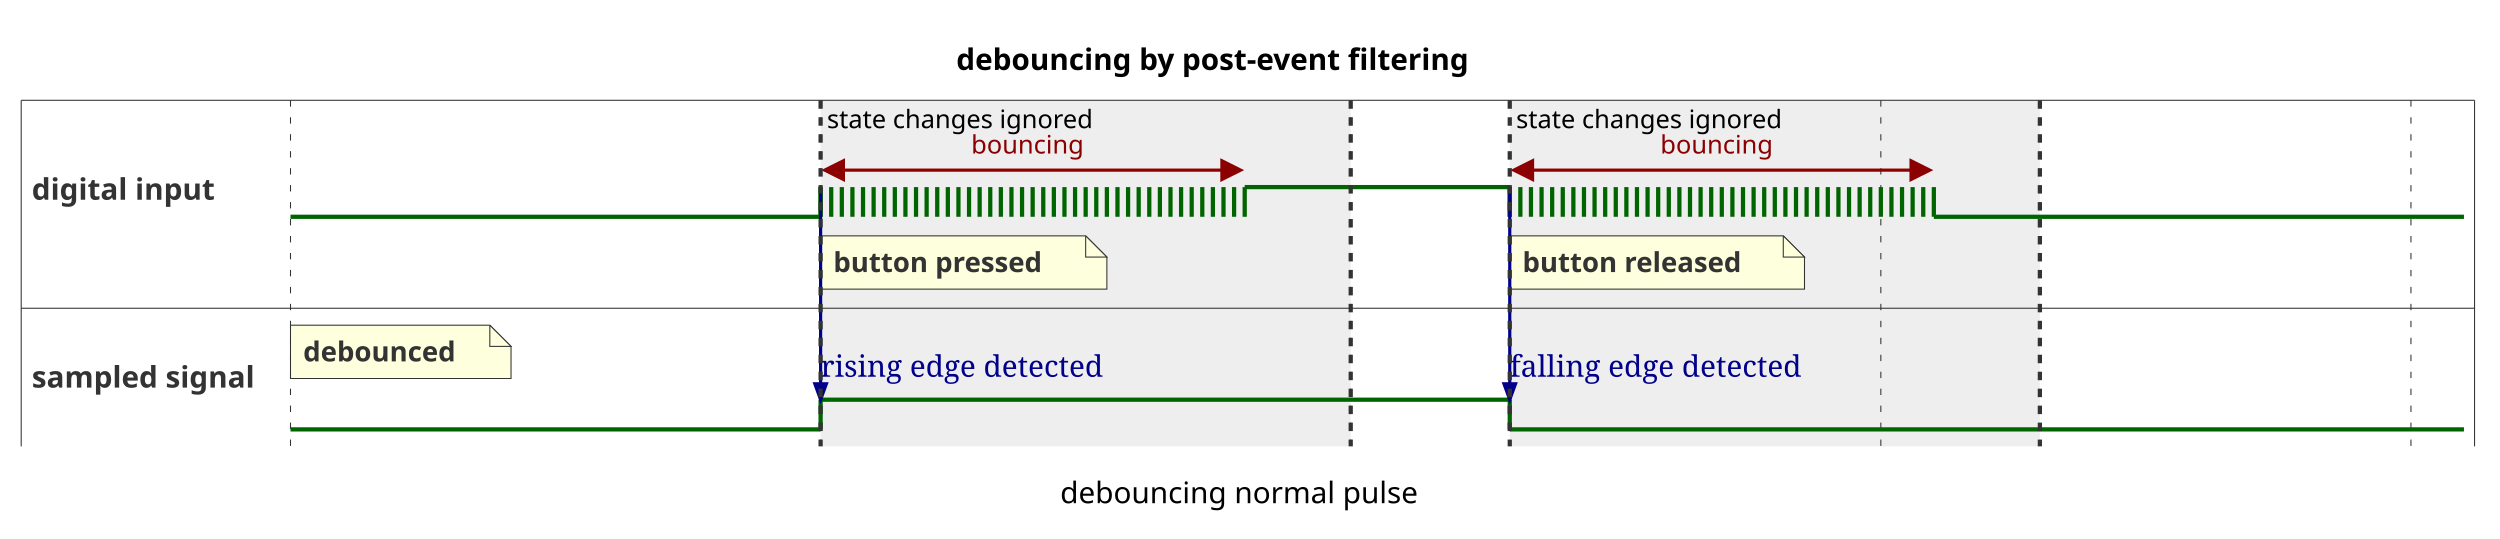
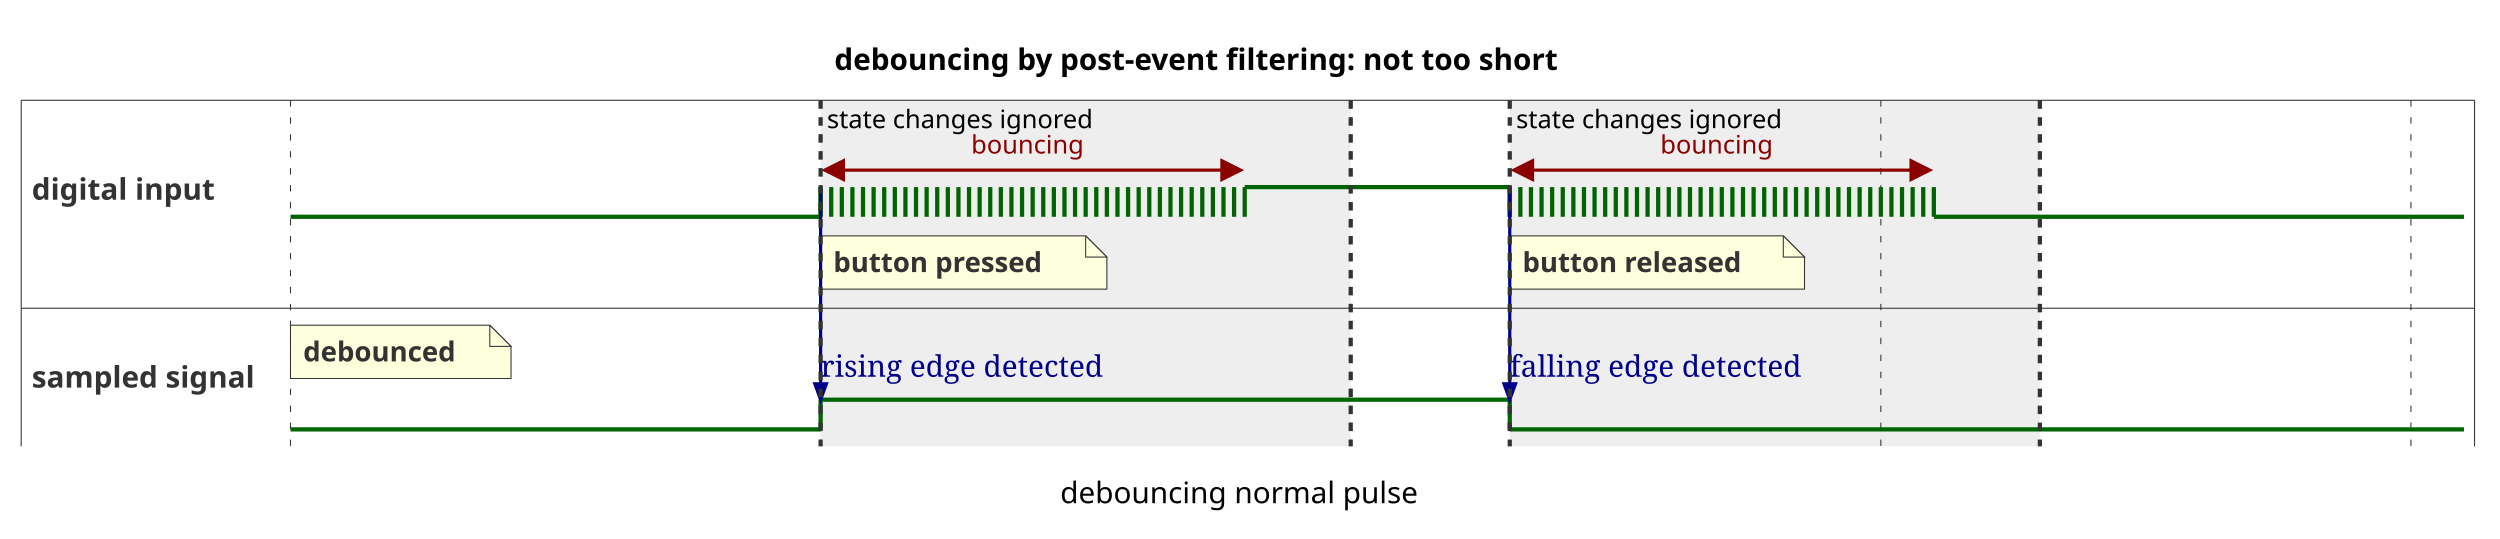
<svg xmlns="http://www.w3.org/2000/svg" contentStyleType="text/css" height="254px" preserveAspectRatio="none" style="width:1179px;height:254px;background:#FFFFFF;" version="1.1" viewBox="0 0 1179 254" width="1179px" zoomAndPan="magnify">
  <defs />
  <g>
-     <text fill="#000000" font-family="sans-serif" font-size="14" font-weight="bold" lengthAdjust="spacing" textLength="274" x="451" y="32.995">debouncing by post-event filtering</text>
+     <text fill="#000000" font-family="sans-serif" font-size="14" font-weight="bold" lengthAdjust="spacing" textLength="389" x="393.5" y="32.995">debouncing by post-event filtering: not too short</text>
    <line style="stroke:#333333;stroke-width:0.5;" x1="10" x2="10" y1="47.297" y2="210.5" />
    <line style="stroke:#333333;stroke-width:0.5;" x1="1167" x2="1167" y1="47.297" y2="210.5" />
    <rect fill="#EEEEEE" height="163.203" style="stroke:none;stroke-width:1.0;" width="250" x="387" y="47.297" />
    <rect fill="#EEEEEE" height="163.203" style="stroke:none;stroke-width:1.0;" width="250" x="712" y="47.297" />
    <line style="stroke:#333333;stroke-width:0.5;stroke-dasharray:3.0,5.0;" x1="137" x2="137" y1="47.297" y2="210.5" />
    <line style="stroke:#333333;stroke-width:0.5;stroke-dasharray:3.0,5.0;" x1="387" x2="387" y1="47.297" y2="210.5" />
    <line style="stroke:#333333;stroke-width:0.5;stroke-dasharray:3.0,5.0;" x1="637" x2="637" y1="47.297" y2="210.5" />
    <line style="stroke:#333333;stroke-width:0.5;stroke-dasharray:3.0,5.0;" x1="887" x2="887" y1="47.297" y2="210.5" />
    <line style="stroke:#333333;stroke-width:0.5;stroke-dasharray:3.0,5.0;" x1="1137" x2="1137" y1="47.297" y2="210.5" />
    <line style="stroke:#333333;stroke-width:0.5;" x1="10" x2="1167" y1="47.297" y2="47.297" />
    <text fill="#333333" font-family="sans-serif" font-size="14" font-weight="bold" lengthAdjust="spacing" textLength="92" x="15" y="94.194">digital input</text>
    <line style="stroke:#006400;stroke-width:2.0;" x1="137" x2="137" y1="102.234" y2="102.234" />
    <line style="stroke:#006400;stroke-width:2.0;" x1="137" x2="387" y1="102.234" y2="102.234" />
    <line style="stroke:#006400;stroke-width:2.0;" x1="387" x2="387" y1="88.234" y2="102.234" />
    <line style="stroke:#006400;stroke-width:2.0;" x1="387" x2="387" y1="88.234" y2="102.234" />
    <line style="stroke:#006400;stroke-width:2.0;" x1="392" x2="392" y1="88.234" y2="102.234" />
    <line style="stroke:#006400;stroke-width:2.0;" x1="397" x2="397" y1="88.234" y2="102.234" />
    <line style="stroke:#006400;stroke-width:2.0;" x1="402" x2="402" y1="88.234" y2="102.234" />
    <line style="stroke:#006400;stroke-width:2.0;" x1="407" x2="407" y1="88.234" y2="102.234" />
    <line style="stroke:#006400;stroke-width:2.0;" x1="412" x2="412" y1="88.234" y2="102.234" />
    <line style="stroke:#006400;stroke-width:2.0;" x1="417" x2="417" y1="88.234" y2="102.234" />
    <line style="stroke:#006400;stroke-width:2.0;" x1="422" x2="422" y1="88.234" y2="102.234" />
    <line style="stroke:#006400;stroke-width:2.0;" x1="427" x2="427" y1="88.234" y2="102.234" />
    <line style="stroke:#006400;stroke-width:2.0;" x1="432" x2="432" y1="88.234" y2="102.234" />
    <line style="stroke:#006400;stroke-width:2.0;" x1="437" x2="437" y1="88.234" y2="102.234" />
    <line style="stroke:#006400;stroke-width:2.0;" x1="442" x2="442" y1="88.234" y2="102.234" />
    <line style="stroke:#006400;stroke-width:2.0;" x1="447" x2="447" y1="88.234" y2="102.234" />
    <line style="stroke:#006400;stroke-width:2.0;" x1="452" x2="452" y1="88.234" y2="102.234" />
    <line style="stroke:#006400;stroke-width:2.0;" x1="457" x2="457" y1="88.234" y2="102.234" />
    <line style="stroke:#006400;stroke-width:2.0;" x1="462" x2="462" y1="88.234" y2="102.234" />
    <line style="stroke:#006400;stroke-width:2.0;" x1="467" x2="467" y1="88.234" y2="102.234" />
    <line style="stroke:#006400;stroke-width:2.0;" x1="472" x2="472" y1="88.234" y2="102.234" />
    <line style="stroke:#006400;stroke-width:2.0;" x1="477" x2="477" y1="88.234" y2="102.234" />
    <line style="stroke:#006400;stroke-width:2.0;" x1="482" x2="482" y1="88.234" y2="102.234" />
    <line style="stroke:#006400;stroke-width:2.0;" x1="487" x2="487" y1="88.234" y2="102.234" />
    <line style="stroke:#006400;stroke-width:2.0;" x1="492" x2="492" y1="88.234" y2="102.234" />
    <line style="stroke:#006400;stroke-width:2.0;" x1="497" x2="497" y1="88.234" y2="102.234" />
    <line style="stroke:#006400;stroke-width:2.0;" x1="502" x2="502" y1="88.234" y2="102.234" />
    <line style="stroke:#006400;stroke-width:2.0;" x1="507" x2="507" y1="88.234" y2="102.234" />
    <line style="stroke:#006400;stroke-width:2.0;" x1="512" x2="512" y1="88.234" y2="102.234" />
    <line style="stroke:#006400;stroke-width:2.0;" x1="517" x2="517" y1="88.234" y2="102.234" />
    <line style="stroke:#006400;stroke-width:2.0;" x1="522" x2="522" y1="88.234" y2="102.234" />
    <line style="stroke:#006400;stroke-width:2.0;" x1="527" x2="527" y1="88.234" y2="102.234" />
    <line style="stroke:#006400;stroke-width:2.0;" x1="532" x2="532" y1="88.234" y2="102.234" />
    <line style="stroke:#006400;stroke-width:2.0;" x1="537" x2="537" y1="88.234" y2="102.234" />
    <line style="stroke:#006400;stroke-width:2.0;" x1="542" x2="542" y1="88.234" y2="102.234" />
    <line style="stroke:#006400;stroke-width:2.0;" x1="547" x2="547" y1="88.234" y2="102.234" />
    <line style="stroke:#006400;stroke-width:2.0;" x1="552" x2="552" y1="88.234" y2="102.234" />
    <line style="stroke:#006400;stroke-width:2.0;" x1="557" x2="557" y1="88.234" y2="102.234" />
    <line style="stroke:#006400;stroke-width:2.0;" x1="562" x2="562" y1="88.234" y2="102.234" />
    <line style="stroke:#006400;stroke-width:2.0;" x1="567" x2="567" y1="88.234" y2="102.234" />
    <line style="stroke:#006400;stroke-width:2.0;" x1="572" x2="572" y1="88.234" y2="102.234" />
    <line style="stroke:#006400;stroke-width:2.0;" x1="577" x2="577" y1="88.234" y2="102.234" />
    <line style="stroke:#006400;stroke-width:2.0;" x1="582" x2="582" y1="88.234" y2="102.234" />
    <line style="stroke:#006400;stroke-width:2.0;" x1="587" x2="587" y1="88.234" y2="102.234" />
    <line style="stroke:#006400;stroke-width:2.0;" x1="587" x2="712" y1="88.234" y2="88.234" />
    <line style="stroke:#006400;stroke-width:2.0;" x1="712" x2="712" y1="88.234" y2="102.234" />
    <line style="stroke:#006400;stroke-width:2.0;" x1="712" x2="712" y1="88.234" y2="102.234" />
    <line style="stroke:#006400;stroke-width:2.0;" x1="717" x2="717" y1="88.234" y2="102.234" />
    <line style="stroke:#006400;stroke-width:2.0;" x1="722" x2="722" y1="88.234" y2="102.234" />
    <line style="stroke:#006400;stroke-width:2.0;" x1="727" x2="727" y1="88.234" y2="102.234" />
    <line style="stroke:#006400;stroke-width:2.0;" x1="732" x2="732" y1="88.234" y2="102.234" />
    <line style="stroke:#006400;stroke-width:2.0;" x1="737" x2="737" y1="88.234" y2="102.234" />
    <line style="stroke:#006400;stroke-width:2.0;" x1="742" x2="742" y1="88.234" y2="102.234" />
    <line style="stroke:#006400;stroke-width:2.0;" x1="747" x2="747" y1="88.234" y2="102.234" />
    <line style="stroke:#006400;stroke-width:2.0;" x1="752" x2="752" y1="88.234" y2="102.234" />
    <line style="stroke:#006400;stroke-width:2.0;" x1="757" x2="757" y1="88.234" y2="102.234" />
    <line style="stroke:#006400;stroke-width:2.0;" x1="762" x2="762" y1="88.234" y2="102.234" />
    <line style="stroke:#006400;stroke-width:2.0;" x1="767" x2="767" y1="88.234" y2="102.234" />
    <line style="stroke:#006400;stroke-width:2.0;" x1="772" x2="772" y1="88.234" y2="102.234" />
    <line style="stroke:#006400;stroke-width:2.0;" x1="777" x2="777" y1="88.234" y2="102.234" />
    <line style="stroke:#006400;stroke-width:2.0;" x1="782" x2="782" y1="88.234" y2="102.234" />
    <line style="stroke:#006400;stroke-width:2.0;" x1="787" x2="787" y1="88.234" y2="102.234" />
    <line style="stroke:#006400;stroke-width:2.0;" x1="792" x2="792" y1="88.234" y2="102.234" />
    <line style="stroke:#006400;stroke-width:2.0;" x1="797" x2="797" y1="88.234" y2="102.234" />
    <line style="stroke:#006400;stroke-width:2.0;" x1="802" x2="802" y1="88.234" y2="102.234" />
    <line style="stroke:#006400;stroke-width:2.0;" x1="807" x2="807" y1="88.234" y2="102.234" />
    <line style="stroke:#006400;stroke-width:2.0;" x1="812" x2="812" y1="88.234" y2="102.234" />
    <line style="stroke:#006400;stroke-width:2.0;" x1="817" x2="817" y1="88.234" y2="102.234" />
    <line style="stroke:#006400;stroke-width:2.0;" x1="822" x2="822" y1="88.234" y2="102.234" />
    <line style="stroke:#006400;stroke-width:2.0;" x1="827" x2="827" y1="88.234" y2="102.234" />
    <line style="stroke:#006400;stroke-width:2.0;" x1="832" x2="832" y1="88.234" y2="102.234" />
    <line style="stroke:#006400;stroke-width:2.0;" x1="837" x2="837" y1="88.234" y2="102.234" />
    <line style="stroke:#006400;stroke-width:2.0;" x1="842" x2="842" y1="88.234" y2="102.234" />
    <line style="stroke:#006400;stroke-width:2.0;" x1="847" x2="847" y1="88.234" y2="102.234" />
    <line style="stroke:#006400;stroke-width:2.0;" x1="852" x2="852" y1="88.234" y2="102.234" />
    <line style="stroke:#006400;stroke-width:2.0;" x1="857" x2="857" y1="88.234" y2="102.234" />
    <line style="stroke:#006400;stroke-width:2.0;" x1="862" x2="862" y1="88.234" y2="102.234" />
    <line style="stroke:#006400;stroke-width:2.0;" x1="867" x2="867" y1="88.234" y2="102.234" />
    <line style="stroke:#006400;stroke-width:2.0;" x1="872" x2="872" y1="88.234" y2="102.234" />
    <line style="stroke:#006400;stroke-width:2.0;" x1="877" x2="877" y1="88.234" y2="102.234" />
    <line style="stroke:#006400;stroke-width:2.0;" x1="882" x2="882" y1="88.234" y2="102.234" />
    <line style="stroke:#006400;stroke-width:2.0;" x1="887" x2="887" y1="88.234" y2="102.234" />
    <line style="stroke:#006400;stroke-width:2.0;" x1="892" x2="892" y1="88.234" y2="102.234" />
    <line style="stroke:#006400;stroke-width:2.0;" x1="897" x2="897" y1="88.234" y2="102.234" />
    <line style="stroke:#006400;stroke-width:2.0;" x1="902" x2="902" y1="88.234" y2="102.234" />
    <line style="stroke:#006400;stroke-width:2.0;" x1="907" x2="907" y1="88.234" y2="102.234" />
    <line style="stroke:#006400;stroke-width:2.0;" x1="912" x2="912" y1="88.234" y2="102.234" />
    <line style="stroke:#006400;stroke-width:2.0;" x1="912" x2="1162" y1="102.234" y2="102.234" />
    <line style="stroke:#8B0000;stroke-width:1.5;" x1="389.5" x2="584.5" y1="80.234" y2="80.234" />
    <polygon fill="#8B0000" points="397.5,84.234,397.5,76.234,389.5,80.234" style="stroke:#8B0000;stroke-width:2.0;" />
    <polygon fill="#8B0000" points="576.5,84.234,576.5,76.234,584.5,80.234" style="stroke:#8B0000;stroke-width:2.0;" />
    <text fill="#8B0000" font-family="sans-serif" font-size="12" lengthAdjust="spacing" textLength="58" x="458" y="72.404">bouncing</text>
    <line style="stroke:#8B0000;stroke-width:1.5;" x1="714.5" x2="909.5" y1="80.234" y2="80.234" />
    <polygon fill="#8B0000" points="722.5,84.234,722.5,76.234,714.5,80.234" style="stroke:#8B0000;stroke-width:2.0;" />
    <polygon fill="#8B0000" points="901.5,84.234,901.5,76.234,909.5,80.234" style="stroke:#8B0000;stroke-width:2.0;" />
    <text fill="#8B0000" font-family="sans-serif" font-size="12" lengthAdjust="spacing" textLength="58" x="783" y="72.404">bouncing</text>
    <path d="M387,111.234 L387,136.367 L522,136.367 L522,121.234 L512,111.234 L387,111.234 " fill="#FEFFDD" style="stroke:#333333;stroke-width:0.5;" />
    <path d="M512,111.234 L512,121.234 L522,121.234 L512,111.234 " fill="#FEFFDD" style="stroke:#333333;stroke-width:0.5;" />
    <text fill="#333333" font-family="sans-serif" font-size="13" font-weight="bold" lengthAdjust="spacing" textLength="114" x="393" y="128.301">button pressed</text>
    <path d="M712,111.234 L712,136.367 L851,136.367 L851,121.234 L841,111.234 L712,111.234 " fill="#FEFFDD" style="stroke:#333333;stroke-width:0.5;" />
    <path d="M841,111.234 L841,121.234 L851,121.234 L841,111.234 " fill="#FEFFDD" style="stroke:#333333;stroke-width:0.5;" />
    <text fill="#333333" font-family="sans-serif" font-size="13" font-weight="bold" lengthAdjust="spacing" textLength="118" x="718" y="128.301">button released</text>
    <line style="stroke:#333333;stroke-width:0.5;" x1="10" x2="1167" y1="145.367" y2="145.367" />
    <text fill="#333333" font-family="sans-serif" font-size="14" font-weight="bold" lengthAdjust="spacing" textLength="117" x="15" y="182.78">sampled signal</text>
    <line style="stroke:#006400;stroke-width:2.0;" x1="137" x2="137" y1="202.5" y2="202.5" />
    <line style="stroke:#006400;stroke-width:2.0;" x1="137" x2="387" y1="202.5" y2="202.5" />
    <line style="stroke:#006400;stroke-width:2.0;" x1="387" x2="387" y1="188.5" y2="202.5" />
    <line style="stroke:#006400;stroke-width:2.0;" x1="387" x2="712" y1="188.5" y2="188.5" />
    <line style="stroke:#006400;stroke-width:2.0;" x1="712" x2="712" y1="188.5" y2="202.5" />
    <line style="stroke:#006400;stroke-width:2.0;" x1="712" x2="1162" y1="202.5" y2="202.5" />
    <path d="M137,153.367 L137,178.5 L241,178.5 L241,163.367 L231,153.367 L137,153.367 " fill="#FEFFDD" style="stroke:#333333;stroke-width:0.5;" />
    <path d="M231,153.367 L231,163.367 L241,163.367 L231,153.367 " fill="#FEFFDD" style="stroke:#333333;stroke-width:0.5;" />
    <text fill="#333333" font-family="sans-serif" font-size="13" font-weight="bold" lengthAdjust="spacing" textLength="83" x="143" y="170.434">debounced</text>
    <line style="stroke:#00008B;stroke-width:1.5;" x1="387" x2="387" y1="88.234" y2="188.5" />
    <polygon fill="#00008B" points="384.264,180.982,389.736,180.982,387,188.5" style="stroke:#00008B;stroke-width:1.5;" />
    <text fill="#00008B" font-family="Serif" font-size="14" lengthAdjust="spacing" textLength="144" x="387" y="177.681">rising edge detected</text>
    <line style="stroke:#00008B;stroke-width:1.5;" x1="712" x2="712" y1="88.234" y2="188.5" />
    <polygon fill="#00008B" points="709.264,180.982,714.736,180.982,712,188.5" style="stroke:#00008B;stroke-width:1.5;" />
    <text fill="#00008B" font-family="Serif" font-size="14" lengthAdjust="spacing" textLength="147" x="712" y="177.681">falling edge detected</text>
    <line style="stroke:#333333;stroke-width:2.0;stroke-dasharray:4.0,4.0;" x1="387" x2="387" y1="47.297" y2="210.5" />
    <line style="stroke:#333333;stroke-width:2.0;stroke-dasharray:4.0,4.0;" x1="637" x2="637" y1="47.297" y2="210.5" />
    <text fill="#000000" font-family="sans-serif" font-size="12" lengthAdjust="spacing" textLength="143" x="390" y="60.435">state changes ignored</text>
    <line style="stroke:#333333;stroke-width:2.0;stroke-dasharray:4.0,4.0;" x1="712" x2="712" y1="47.297" y2="210.5" />
    <line style="stroke:#333333;stroke-width:2.0;stroke-dasharray:4.0,4.0;" x1="962" x2="962" y1="47.297" y2="210.5" />
    <text fill="#000000" font-family="sans-serif" font-size="12" lengthAdjust="spacing" textLength="143" x="715" y="60.435">state changes ignored</text>
    <text fill="#000000" font-family="sans-serif" font-size="14" lengthAdjust="spacing" textLength="176" x="500" y="237.3">debouncing normal pulse</text>
  </g>
</svg>
